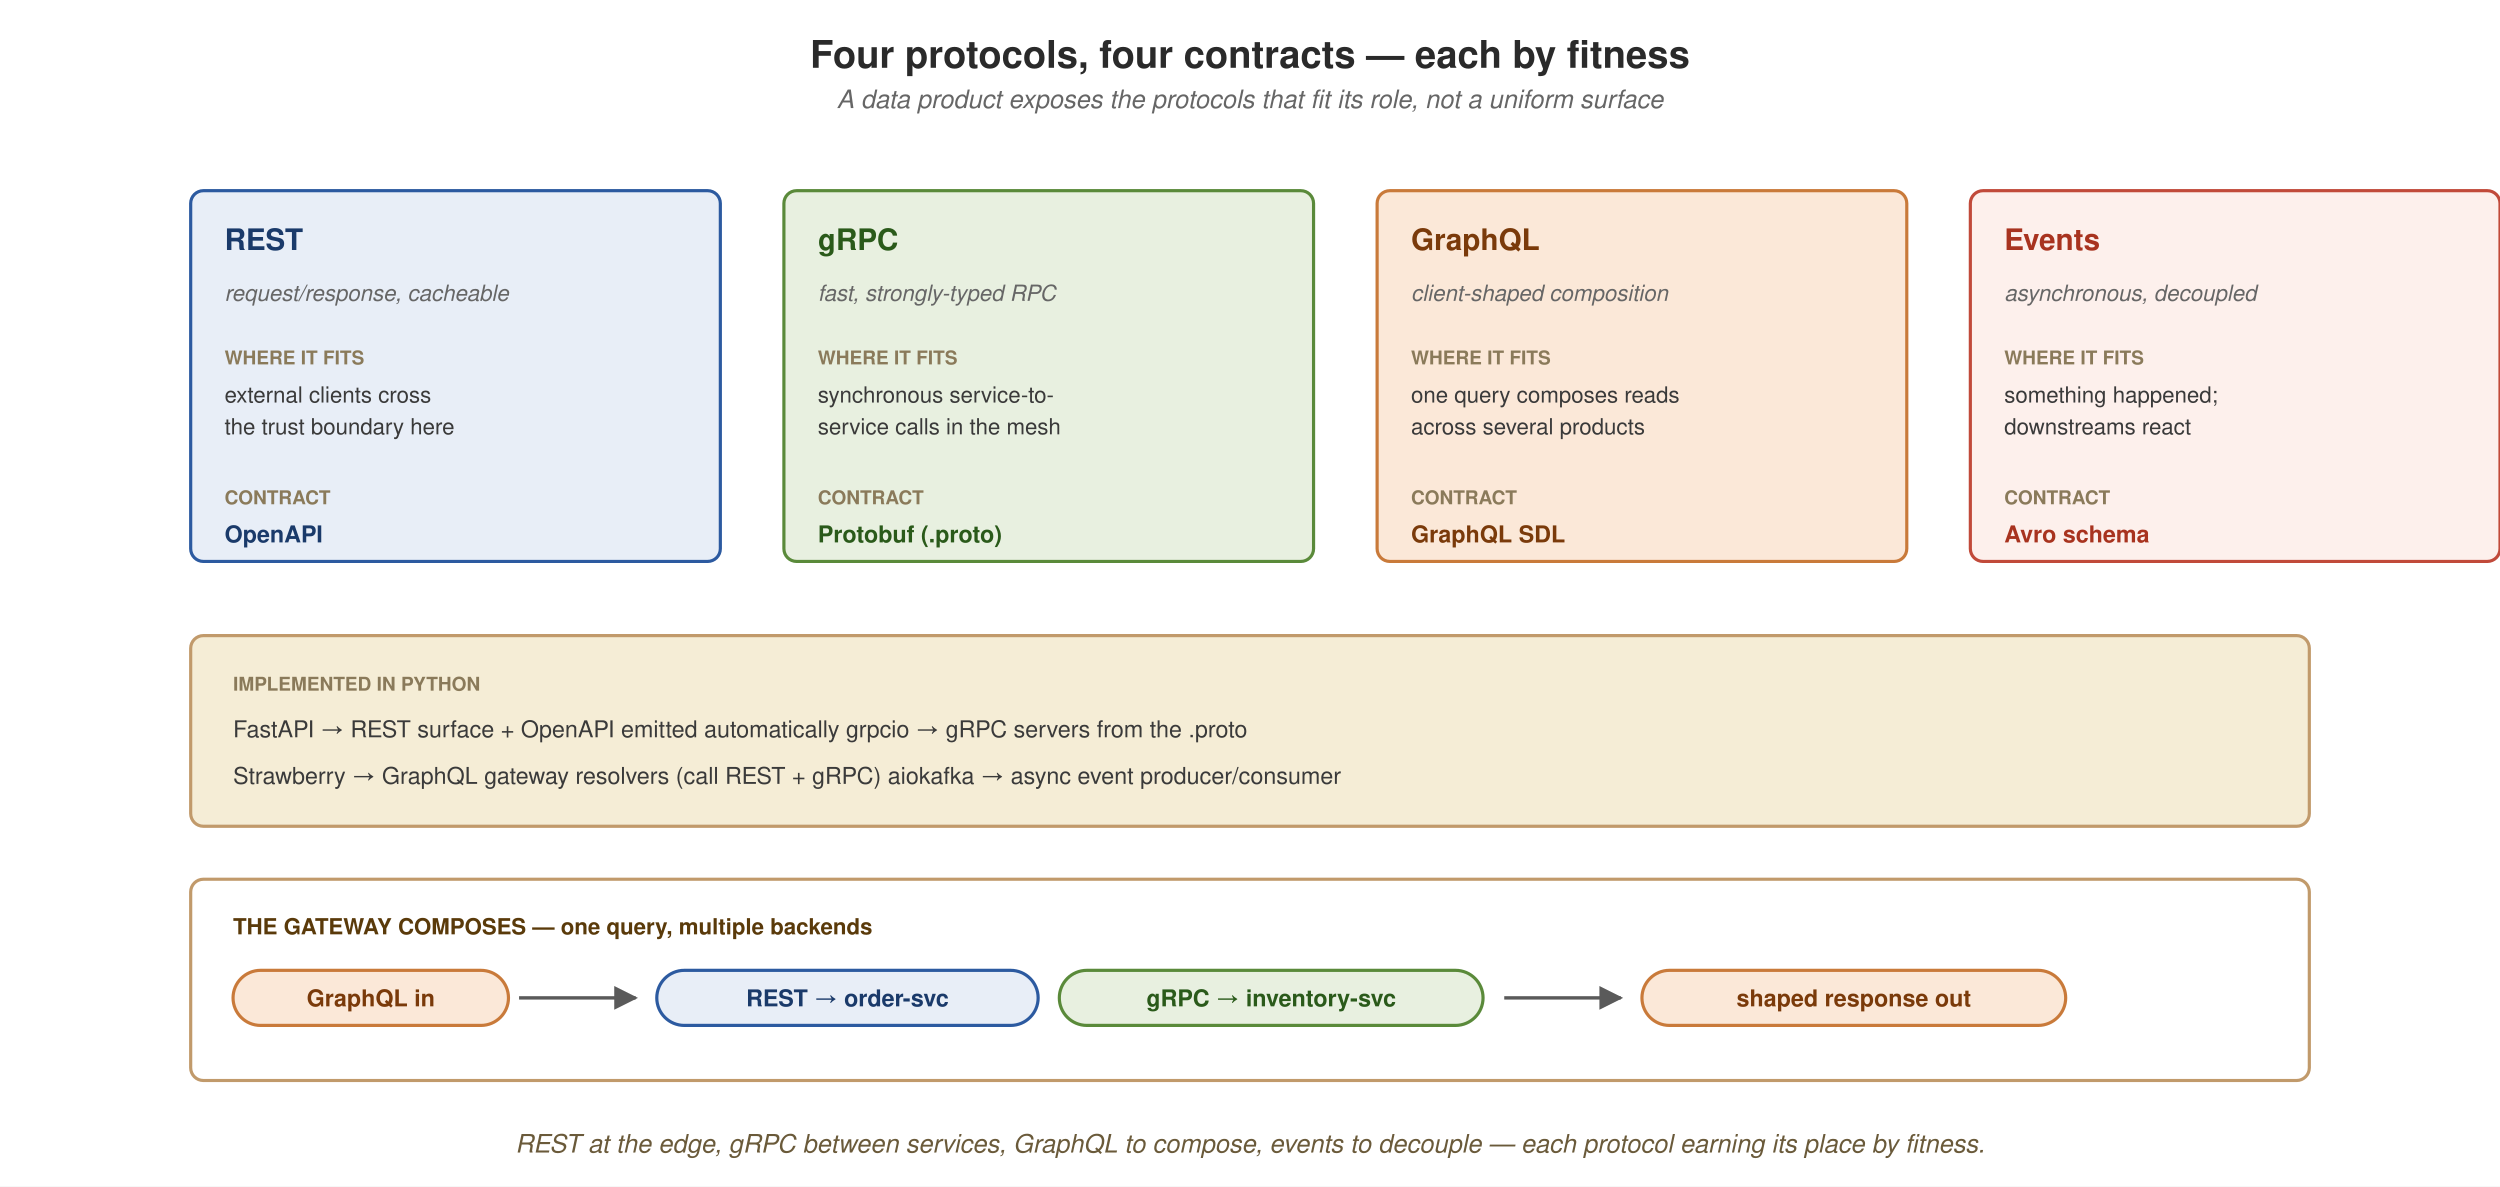
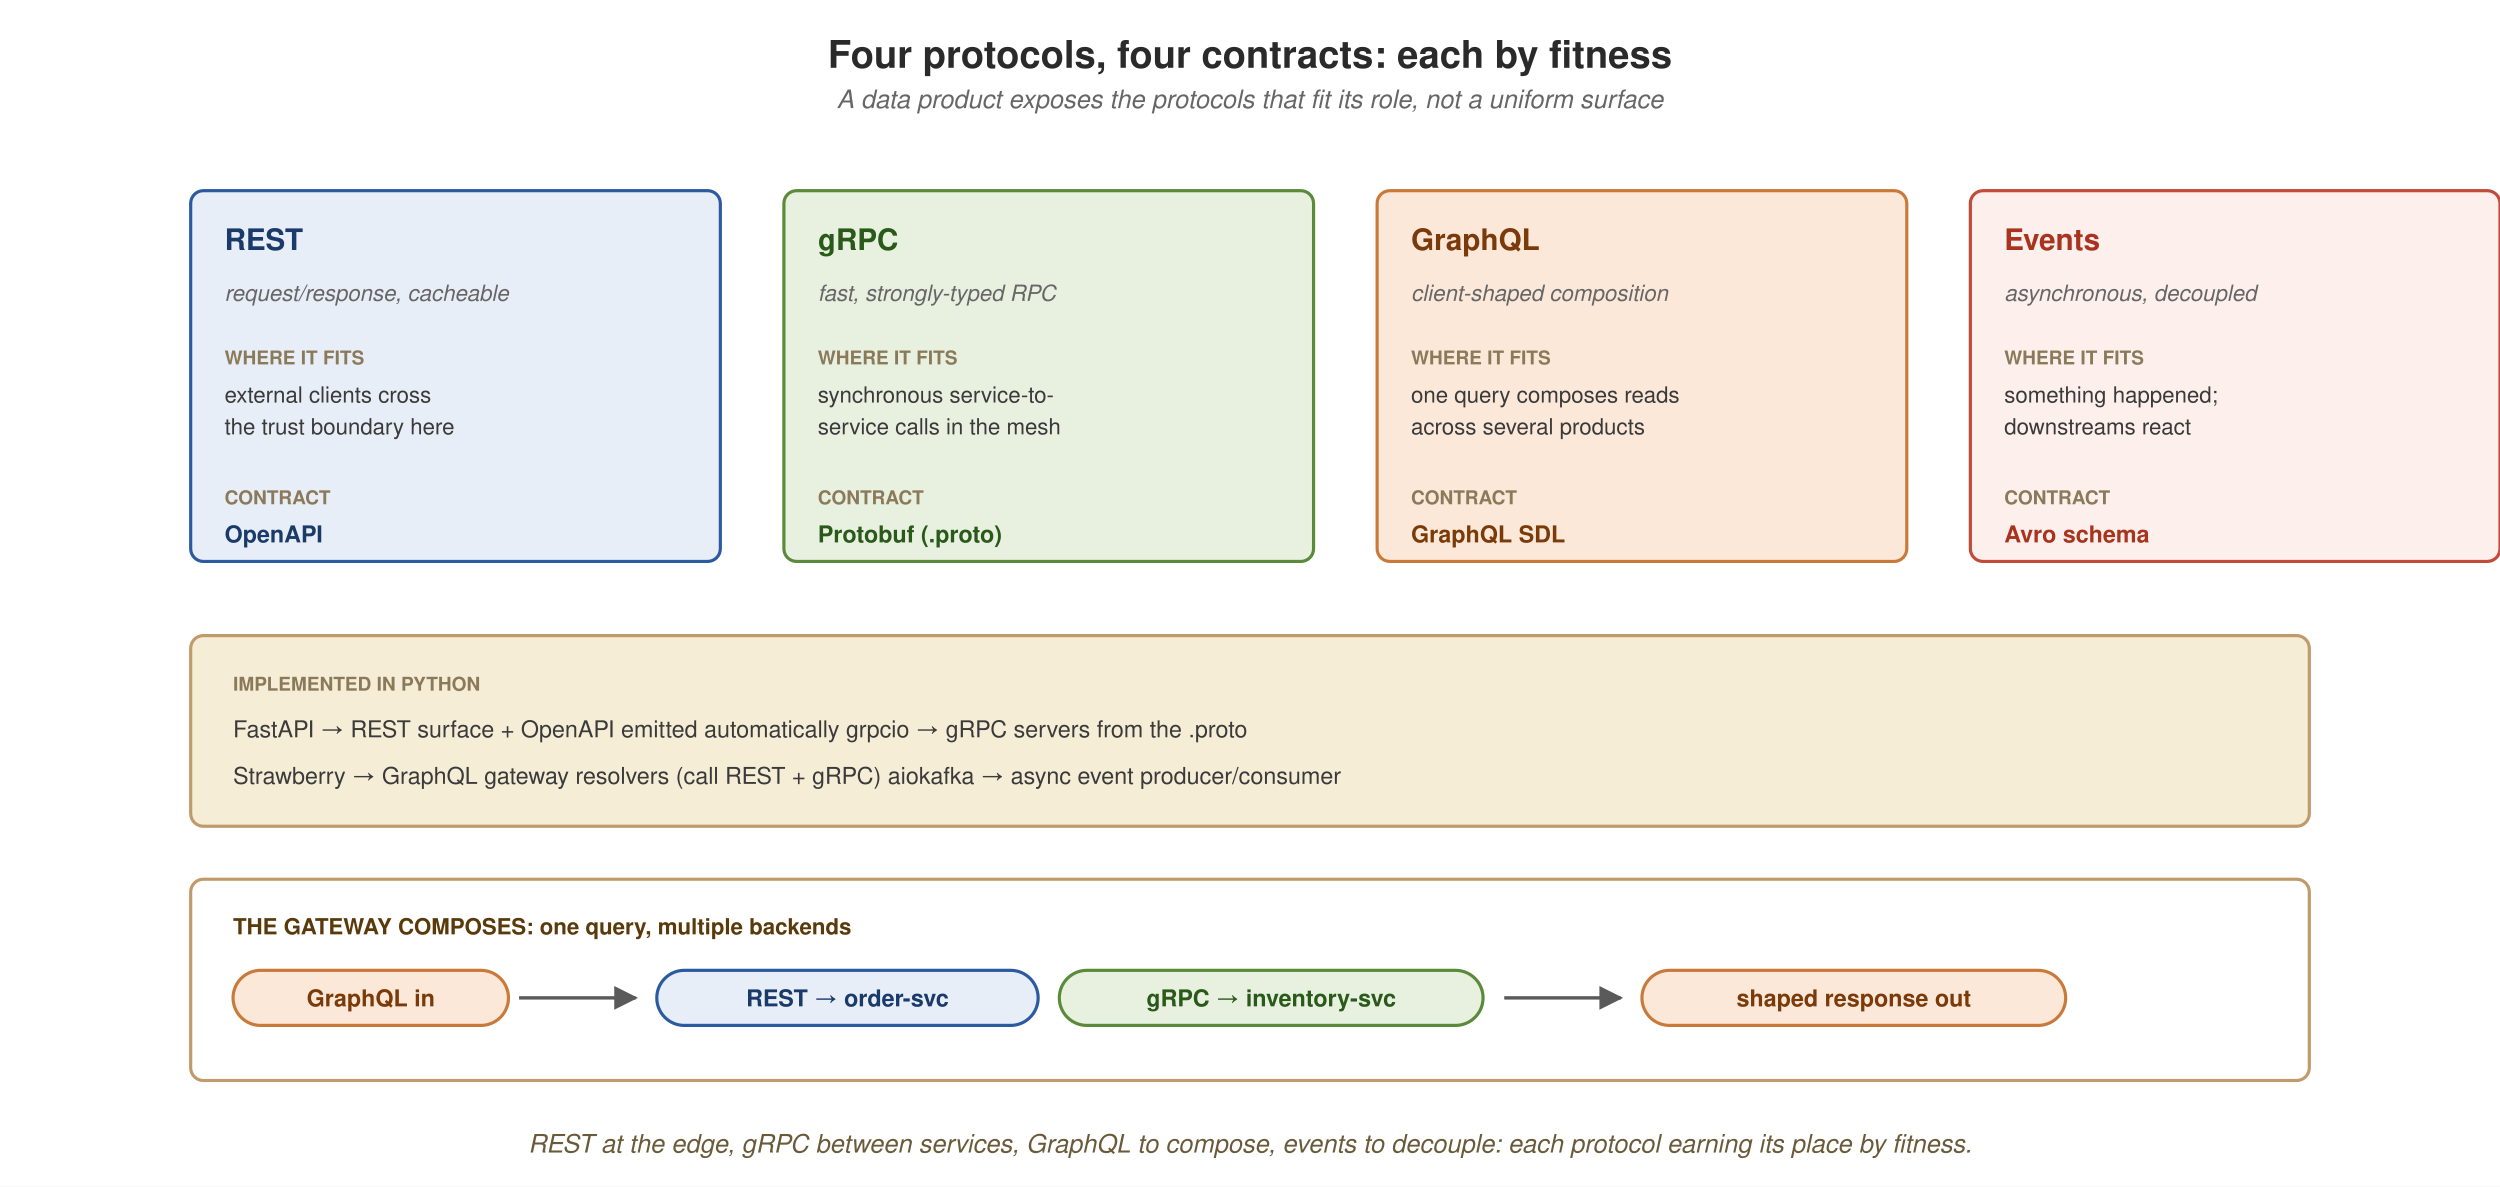
<svg xmlns="http://www.w3.org/2000/svg" viewBox="0 0 1180 560" font-family="Helvetica, -apple-system, 'Segoe UI', Roboto, sans-serif">
  <rect x="0" y="0" width="1180" height="560" fill="#ffffff" />
  <defs>
    <marker id="arr" viewBox="0 0 10 10" refX="9" refY="5" markerWidth="7" markerHeight="7" orient="auto-start-reverse">
      <path d="M0,0 L10,5 L0,10 z" fill="#5a5a5a" />
    </marker>
    <marker id="arrR" viewBox="0 0 10 10" refX="9" refY="5" markerWidth="7" markerHeight="7" orient="auto-start-reverse">
      <path d="M0,0 L10,5 L0,10 z" fill="#c14a3a" />
    </marker>
    <marker id="arrB" viewBox="0 0 10 10" refX="9" refY="5" markerWidth="7" markerHeight="7" orient="auto-start-reverse">
      <path d="M0,0 L10,5 L0,10 z" fill="#2c5aa0" />
    </marker>
    <marker id="arrG" viewBox="0 0 10 10" refX="9" refY="5" markerWidth="7" markerHeight="7" orient="auto-start-reverse">
      <path d="M0,0 L10,5 L0,10 z" fill="#5a8a3a" />
    </marker>
  </defs>
-   <text x="590" y="32" font-size="18" fill="#2a2a2a" text-anchor="middle" font-weight="700">Four protocols, four contracts — each by fitness</text>
+   <text x="590" y="32" font-size="18" fill="#2a2a2a" text-anchor="middle" font-weight="700">Four protocols, four contracts: each by fitness</text>
  <text x="590" y="51" font-size="12" fill="#666666" text-anchor="middle" font-style="italic">A data product exposes the protocols that fit its role, not a uniform surface</text>
  <rect x="90" y="90" width="250" height="175" fill="#e8eef7" stroke="#2c5aa0" stroke-width="1.5" rx="6" />
  <text x="106" y="118" font-size="14" fill="#1a3a6a" text-anchor="start" font-weight="700">REST</text>
  <text x="106" y="142" font-size="10.5" fill="#666666" text-anchor="start" font-style="italic">request/response, cacheable</text>
  <text x="106" y="172" font-size="9" fill="#8a7a5a" text-anchor="start" font-weight="600">WHERE IT FITS</text>
  <text x="106" y="190" font-size="10.5" fill="#3a3a3a" text-anchor="start">external clients cross</text>
  <text x="106" y="205" font-size="10.5" fill="#3a3a3a" text-anchor="start">the trust boundary here</text>
  <text x="106" y="238" font-size="9" fill="#8a7a5a" text-anchor="start" font-weight="600">CONTRACT</text>
  <text x="106" y="256" font-size="11" fill="#1a3a6a" text-anchor="start" font-weight="700">OpenAPI</text>
  <rect x="370" y="90" width="250" height="175" fill="#e8f0e0" stroke="#5a8a3a" stroke-width="1.5" rx="6" />
  <text x="386" y="118" font-size="14" fill="#2a5a1a" text-anchor="start" font-weight="700">gRPC</text>
  <text x="386" y="142" font-size="10.5" fill="#666666" text-anchor="start" font-style="italic">fast, strongly-typed RPC</text>
  <text x="386" y="172" font-size="9" fill="#8a7a5a" text-anchor="start" font-weight="600">WHERE IT FITS</text>
  <text x="386" y="190" font-size="10.5" fill="#3a3a3a" text-anchor="start">synchronous service-to-</text>
  <text x="386" y="205" font-size="10.5" fill="#3a3a3a" text-anchor="start">service calls in the mesh</text>
  <text x="386" y="238" font-size="9" fill="#8a7a5a" text-anchor="start" font-weight="600">CONTRACT</text>
  <text x="386" y="256" font-size="11" fill="#2a5a1a" text-anchor="start" font-weight="700">Protobuf (.proto)</text>
  <rect x="650" y="90" width="250" height="175" fill="#fbe8d8" stroke="#c97a3a" stroke-width="1.5" rx="6" />
  <text x="666" y="118" font-size="14" fill="#7a3a0a" text-anchor="start" font-weight="700">GraphQL</text>
  <text x="666" y="142" font-size="10.5" fill="#666666" text-anchor="start" font-style="italic">client-shaped composition</text>
  <text x="666" y="172" font-size="9" fill="#8a7a5a" text-anchor="start" font-weight="600">WHERE IT FITS</text>
  <text x="666" y="190" font-size="10.5" fill="#3a3a3a" text-anchor="start">one query composes reads</text>
  <text x="666" y="205" font-size="10.5" fill="#3a3a3a" text-anchor="start">across several products</text>
  <text x="666" y="238" font-size="9" fill="#8a7a5a" text-anchor="start" font-weight="600">CONTRACT</text>
  <text x="666" y="256" font-size="11" fill="#7a3a0a" text-anchor="start" font-weight="700">GraphQL SDL</text>
  <rect x="930" y="90" width="250" height="175" fill="#fdf0ec" stroke="#c14a3a" stroke-width="1.5" rx="6" />
  <text x="946" y="118" font-size="14" fill="#a8331f" text-anchor="start" font-weight="700">Events</text>
  <text x="946" y="142" font-size="10.5" fill="#666666" text-anchor="start" font-style="italic">asynchronous, decoupled</text>
  <text x="946" y="172" font-size="9" fill="#8a7a5a" text-anchor="start" font-weight="600">WHERE IT FITS</text>
  <text x="946" y="190" font-size="10.5" fill="#3a3a3a" text-anchor="start">something happened;</text>
  <text x="946" y="205" font-size="10.5" fill="#3a3a3a" text-anchor="start">downstreams react</text>
  <text x="946" y="238" font-size="9" fill="#8a7a5a" text-anchor="start" font-weight="600">CONTRACT</text>
  <text x="946" y="256" font-size="11" fill="#a8331f" text-anchor="start" font-weight="700">Avro schema</text>
  <rect x="90" y="300" width="1000" height="90" fill="#f5edd6" stroke="#c19a6b" stroke-width="1.5" rx="6" />
  <text x="110" y="326" font-size="9" fill="#8a7a5a" text-anchor="start" font-weight="600">IMPLEMENTED IN PYTHON</text>
  <text x="110" y="348" font-size="11" fill="#3a3a3a" text-anchor="start">FastAPI  →  REST surface + OpenAPI emitted automatically        grpcio  →  gRPC servers from the .proto</text>
  <text x="110" y="370" font-size="11" fill="#3a3a3a" text-anchor="start">Strawberry  →  GraphQL gateway resolvers (call REST + gRPC)      aiokafka  →  async event producer/consumer</text>
  <rect x="90" y="415" width="1000" height="95" fill="#ffffff" stroke="#c19a6b" stroke-width="1.5" rx="6" />
-   <text x="110" y="441" font-size="10.5" fill="#5a3a0a" text-anchor="start" font-weight="700">THE GATEWAY COMPOSES — one query, multiple backends</text>
+   <text x="110" y="441" font-size="10.5" fill="#5a3a0a" text-anchor="start" font-weight="700">THE GATEWAY COMPOSES: one query, multiple backends</text>
  <rect x="110" y="458" width="130" height="26" fill="#fbe8d8" stroke="#c97a3a" stroke-width="1.5" rx="13" />
  <text x="175" y="475" font-size="11" fill="#7a3a0a" text-anchor="middle" font-weight="700">GraphQL in</text>
  <line x1="245" y1="471" x2="300" y2="471" stroke="#5a5a5a" stroke-width="1.6" marker-end="url(#arr)" />
  <rect x="310" y="458" width="180" height="26" fill="#e8eef7" stroke="#2c5aa0" stroke-width="1.5" rx="13" />
  <text x="400" y="475" font-size="11" fill="#1a3a6a" text-anchor="middle" font-weight="700">REST → order-svc</text>
  <rect x="500" y="458" width="200" height="26" fill="#e8f0e0" stroke="#5a8a3a" stroke-width="1.5" rx="13" />
  <text x="600" y="475" font-size="11" fill="#2a5a1a" text-anchor="middle" font-weight="700">gRPC → inventory-svc</text>
  <line x1="710" y1="471" x2="765" y2="471" stroke="#5a5a5a" stroke-width="1.6" marker-end="url(#arr)" />
  <rect x="775" y="458" width="200" height="26" fill="#fbe8d8" stroke="#c97a3a" stroke-width="1.5" rx="13" />
  <text x="875" y="475" font-size="11" fill="#7a3a0a" text-anchor="middle" font-weight="700">shaped response out</text>
-   <text x="590" y="544" font-size="12" fill="#6a5a3a" text-anchor="middle" font-style="italic">REST at the edge, gRPC between services, GraphQL to compose, events to decouple — each protocol earning its place by fitness.</text>
+   <text x="590" y="544" font-size="12" fill="#6a5a3a" text-anchor="middle" font-style="italic">REST at the edge, gRPC between services, GraphQL to compose, events to decouple: each protocol earning its place by fitness.</text>
</svg>
